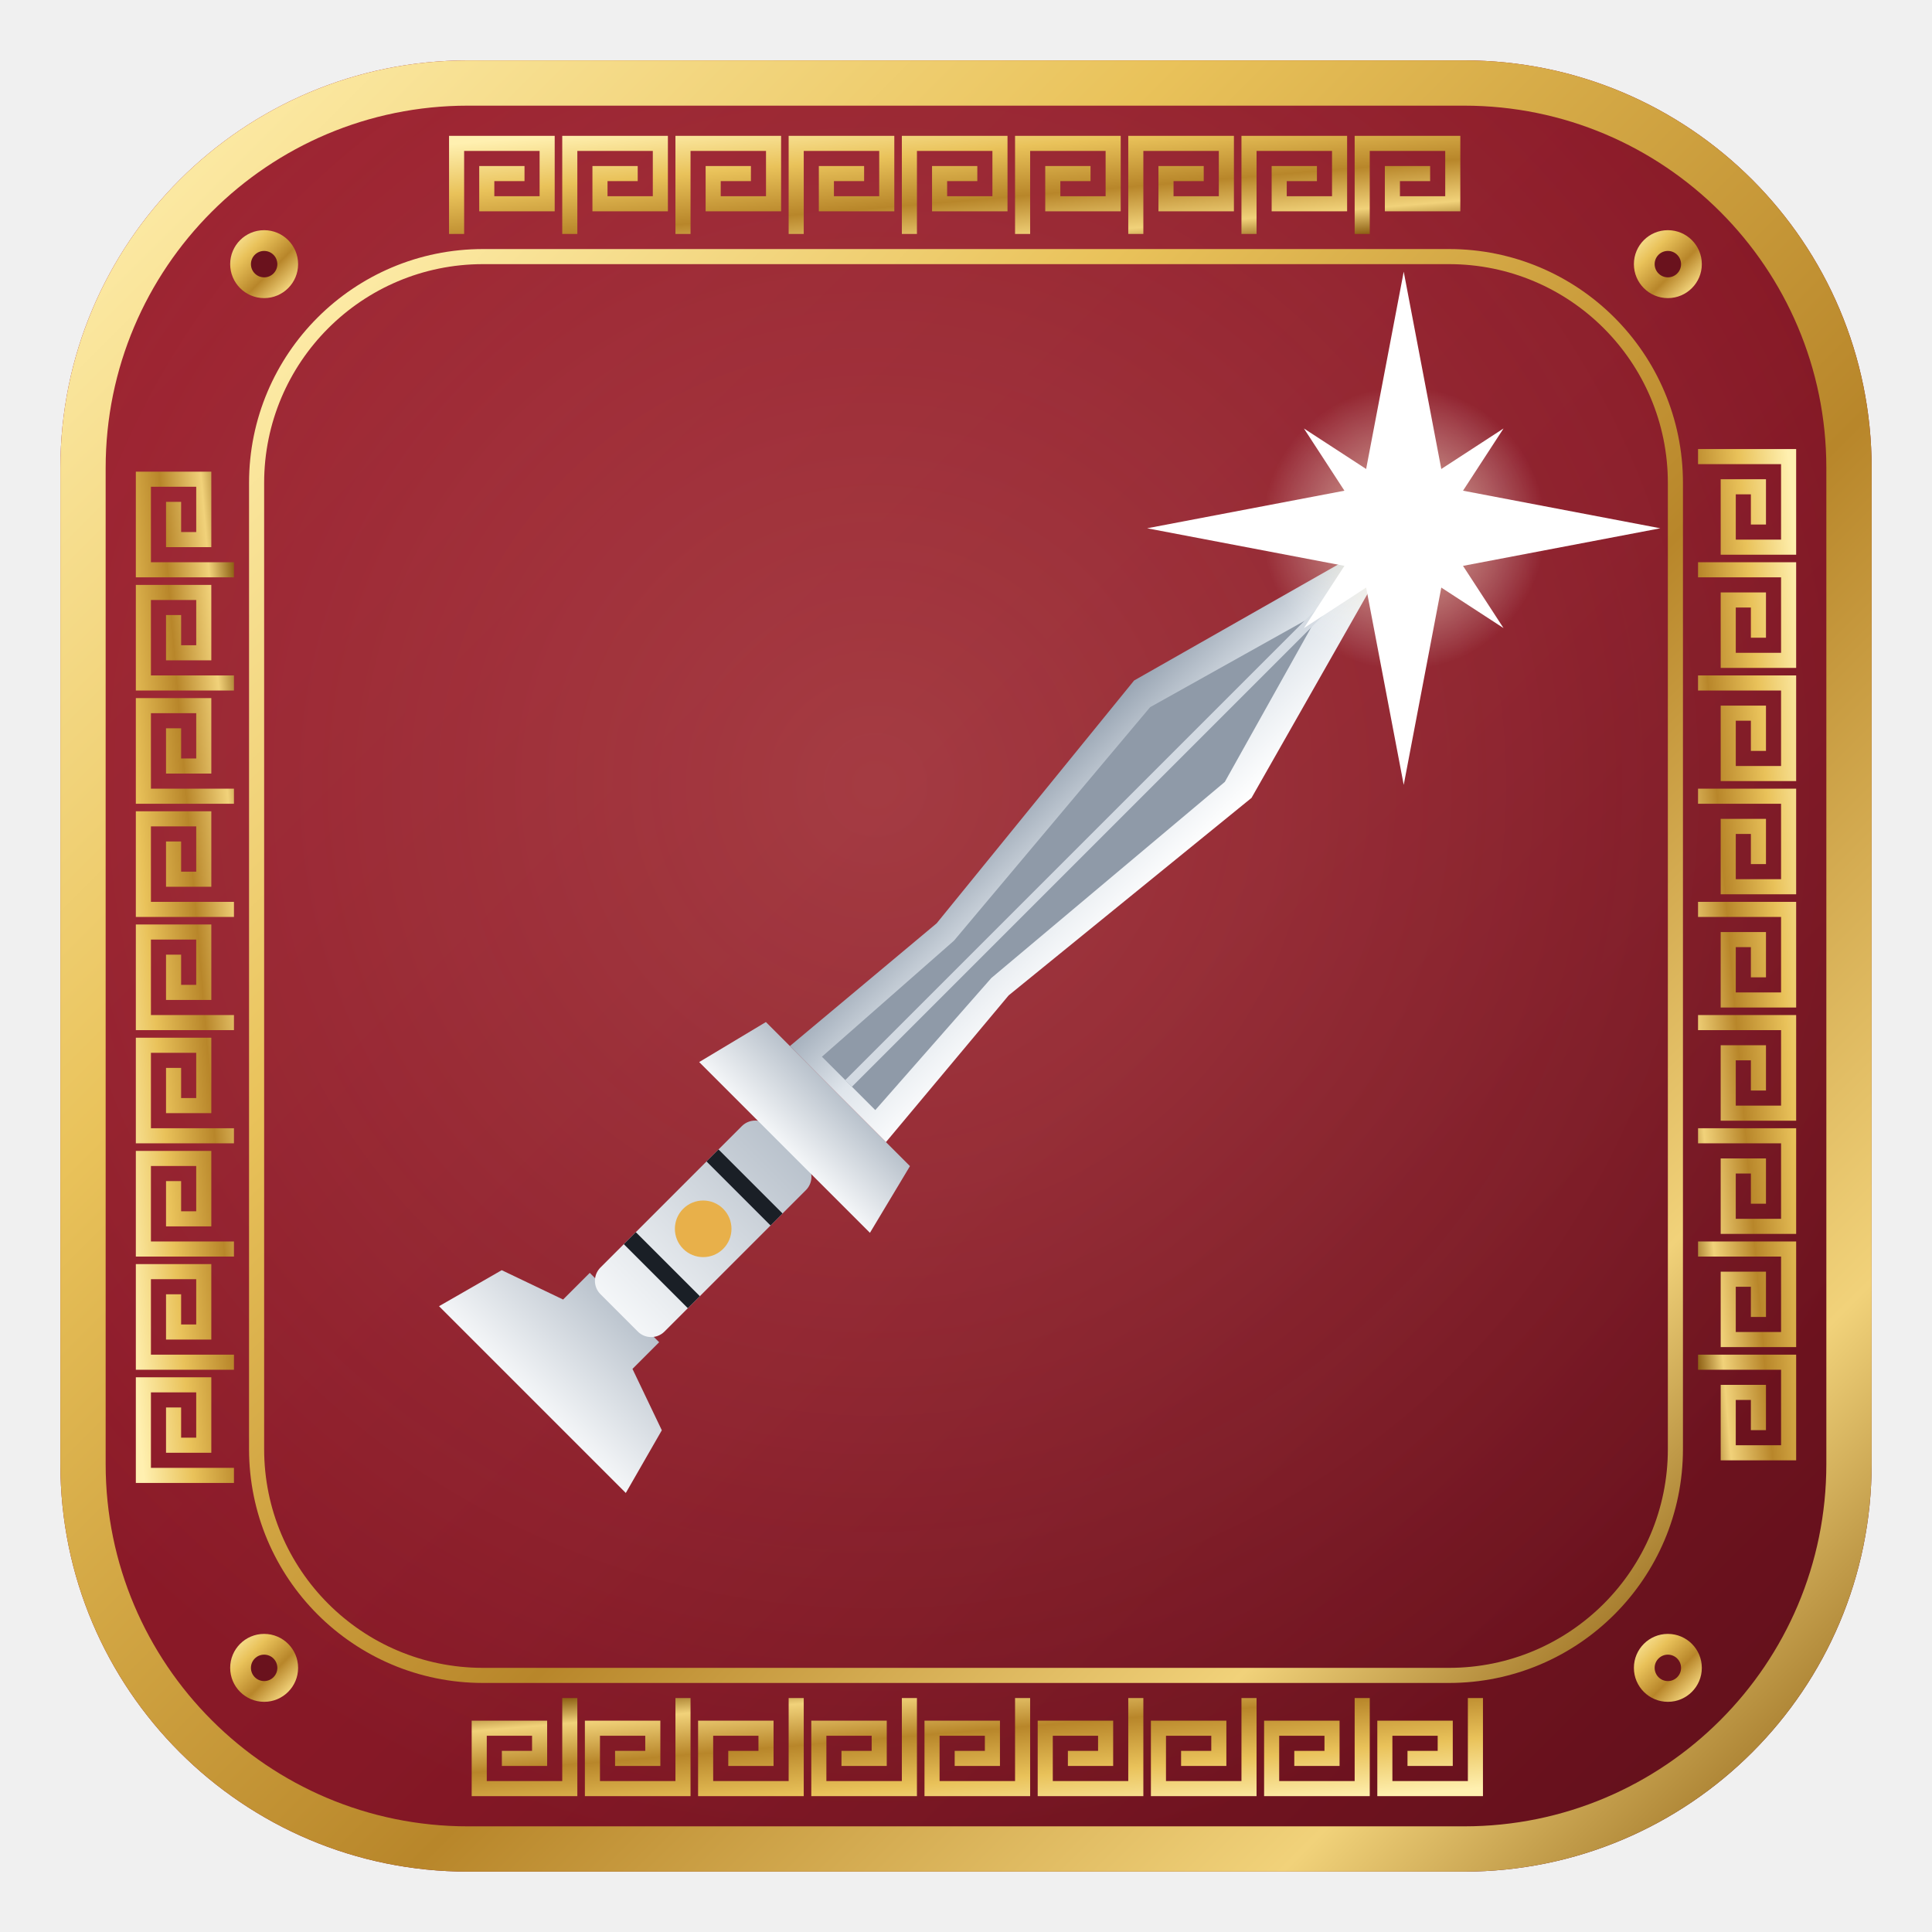
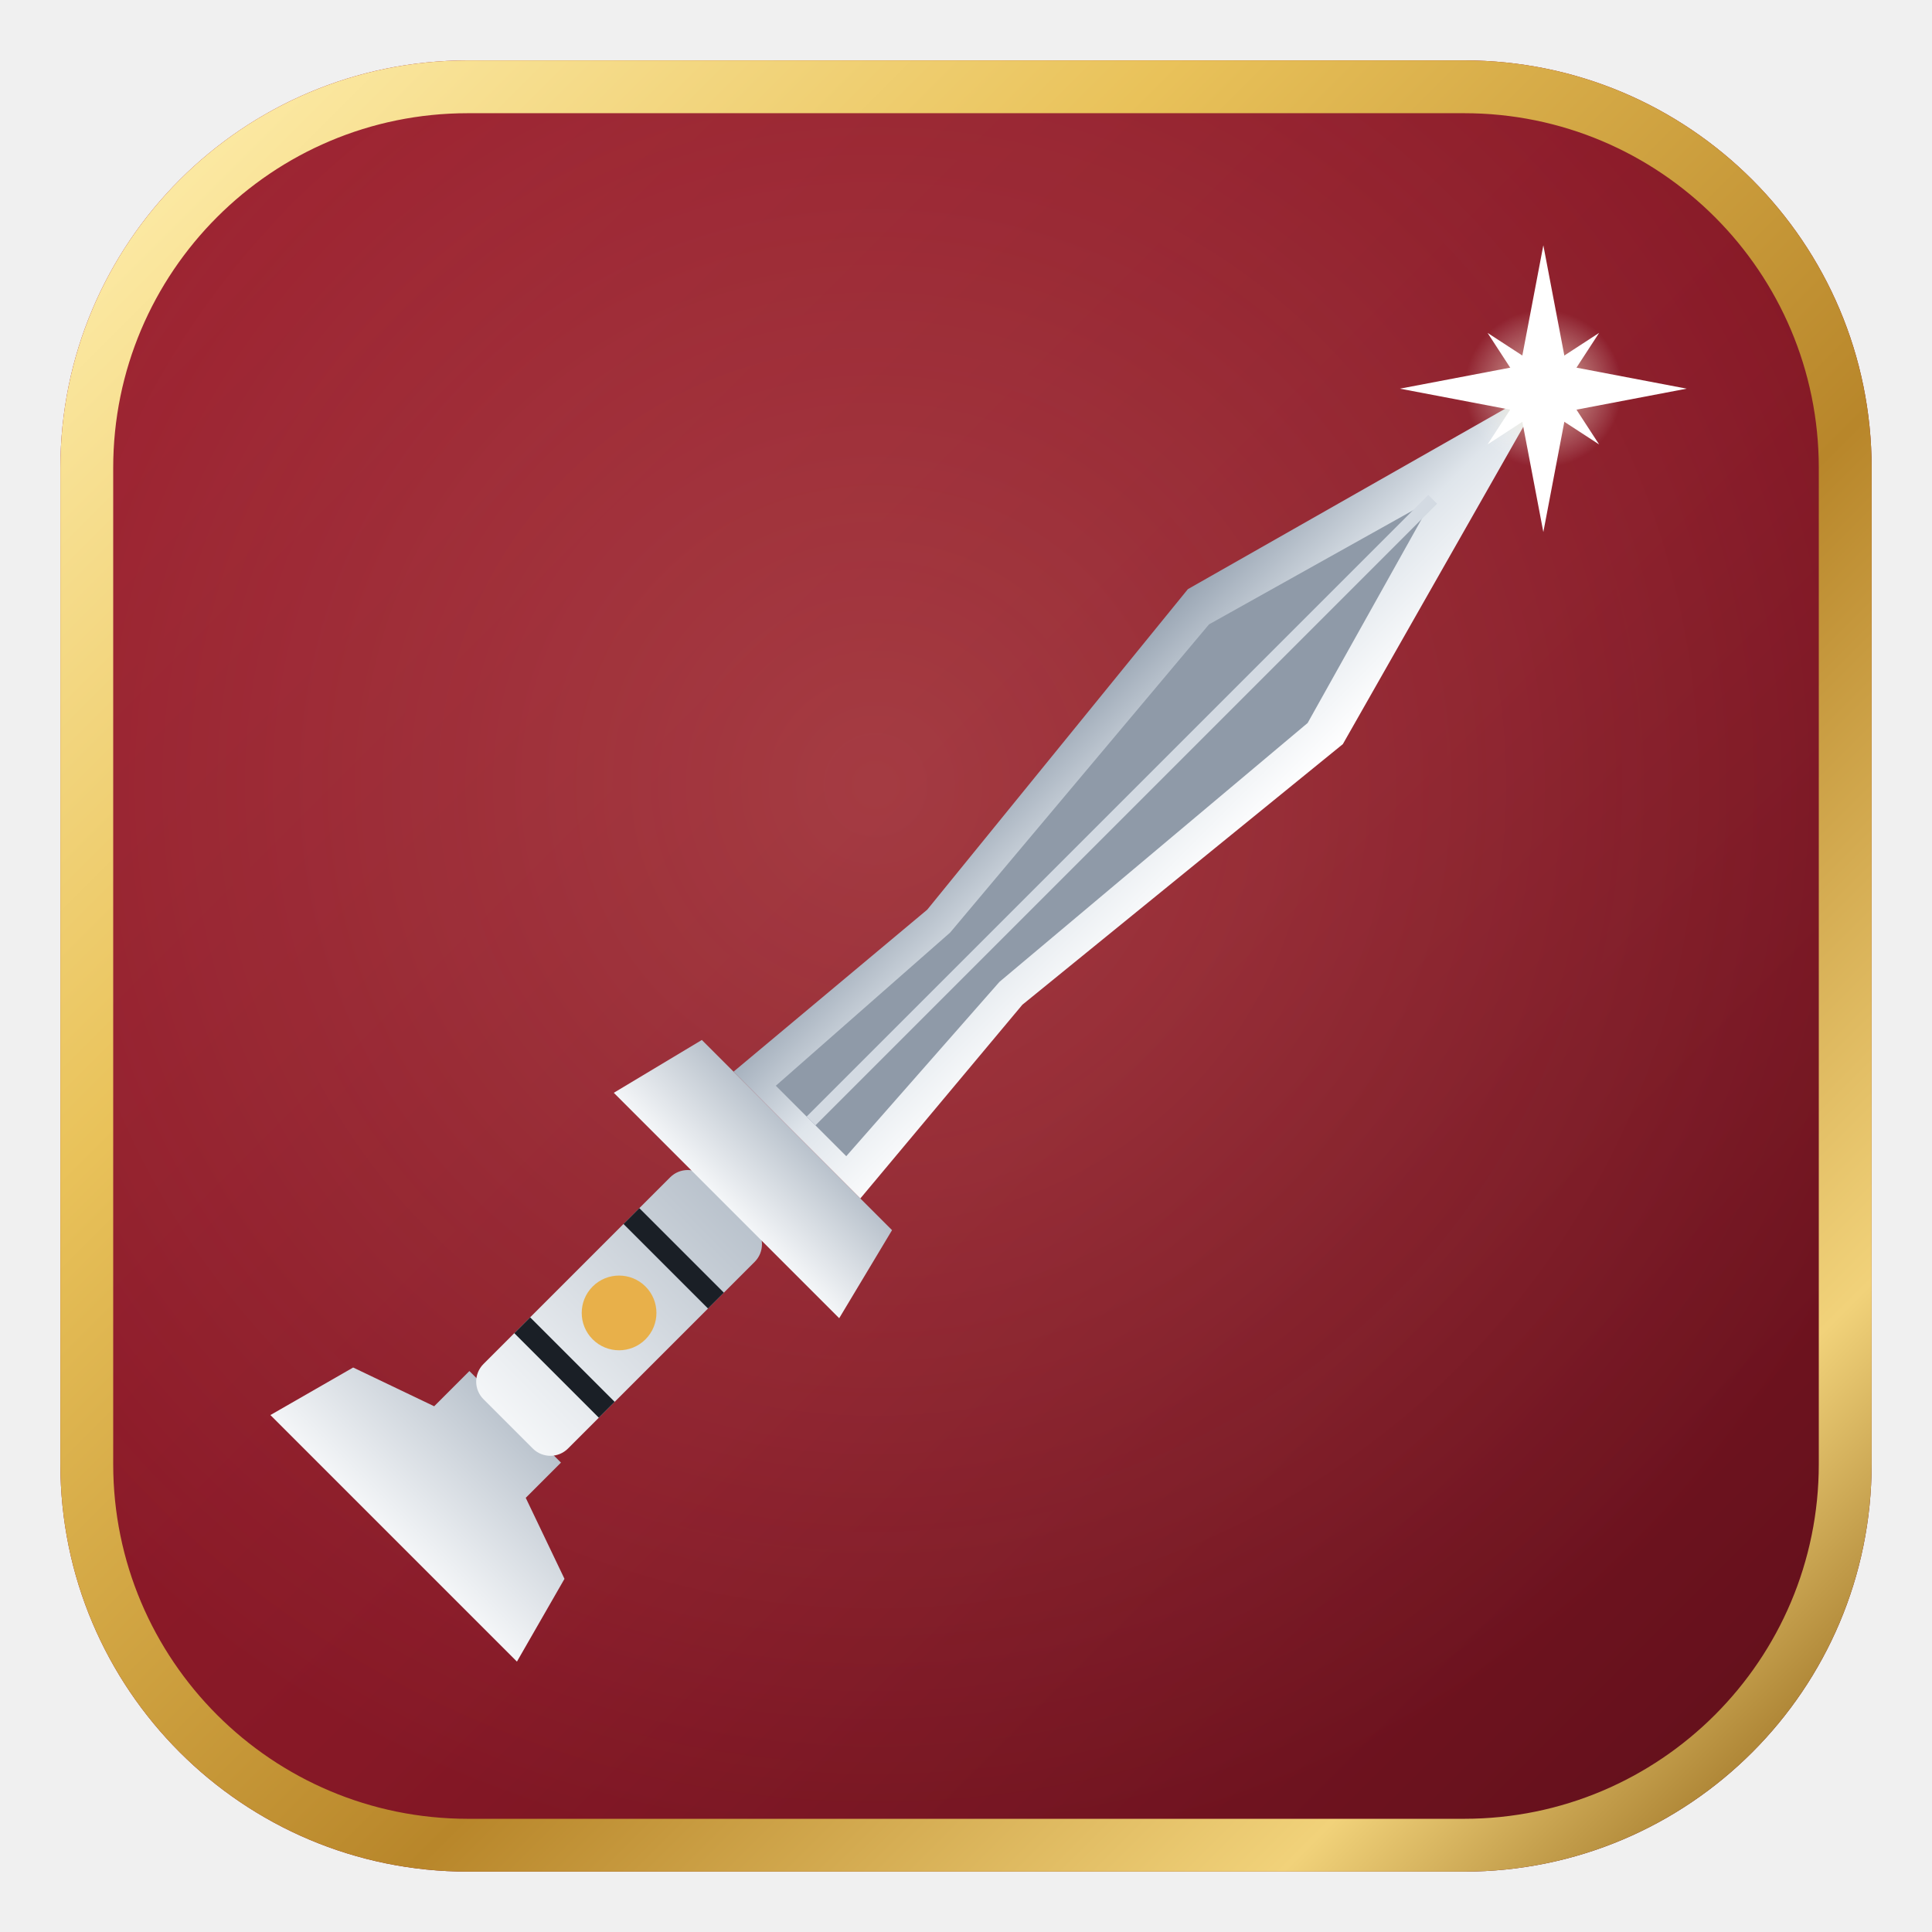
<svg xmlns="http://www.w3.org/2000/svg" viewBox="0 0 512 512" width="512" height="512">
  <defs>
    <linearGradient id="bg" x1="0" y1="0" x2="1" y2="1">
      <stop offset="0" stop-color="#9c1f2e" />
      <stop offset=".55" stop-color="#861826" />
      <stop offset="1" stop-color="#5e0f1a" />
    </linearGradient>
    <radialGradient id="glow" cx=".45" cy=".4" r=".6">
      <stop offset="0" stop-color="#ffb3a0" stop-opacity=".22" />
      <stop offset="1" stop-color="#ffb3a0" stop-opacity="0" />
    </radialGradient>
    <linearGradient id="blade" x1="0" y1="0" x2="1" y2="0">
      <stop offset="0" stop-color="#ffffff" />
      <stop offset=".5" stop-color="#dfe5eb" />
      <stop offset="1" stop-color="#9aa6b4" />
    </linearGradient>
    <linearGradient id="hilt" x1="0" y1="0" x2="0" y2="1">
      <stop offset="0" stop-color="#f4f6f8" />
      <stop offset="1" stop-color="#b9c2cc" />
    </linearGradient>
    <linearGradient id="gold" x1="0" y1="0" x2="1" y2="1">
      <stop offset="0" stop-color="#fff0b0" />
      <stop offset=".3" stop-color="#e9c25a" />
      <stop offset=".6" stop-color="#b8862a" />
      <stop offset=".85" stop-color="#f1d27a" />
      <stop offset="1" stop-color="#8f6216" />
    </linearGradient>
    <radialGradient id="halo">
      <stop offset="0" stop-color="#fff" stop-opacity=".9" />
      <stop offset=".4" stop-color="#fff3d6" stop-opacity=".45" />
      <stop offset="1" stop-color="#fff" stop-opacity="0" />
    </radialGradient>
  </defs>
  <rect x="16" y="16" width="480" height="480" rx="108" fill="url(#bg)" />
  <rect x="16" y="16" width="480" height="480" rx="108" fill="url(#glow)" />
-   <rect x="22" y="22" width="468" height="468" rx="102" fill="none" stroke="url(#gold)" stroke-width="12" />
-   <g transform="rotate(0 256 256)">
-     <path d="M121.0 60 V38 H145.0 V54 H129.0 V46 H137.0 M151.0 60 V38 H175.0 V54 H159.0 V46 H167.0 M181.0 60 V38 H205.0 V54 H189.0 V46 H197.0 M211.0 60 V38 H235.0 V54 H219.0 V46 H227.0 M241.0 60 V38 H265.0 V54 H249.0 V46 H257.0 M271.0 60 V38 H295.0 V54 H279.0 V46 H287.0 M301.0 60 V38 H325.0 V54 H309.0 V46 H317.0 M331.0 60 V38 H355.0 V54 H339.0 V46 H347.0 M361.0 60 V38 H385.0 V54 H369.0 V46 H377.0 " fill="none" stroke="url(#gold)" stroke-width="4" stroke-linecap="square" />
-     <path d="M121.0 60 H391.0" stroke="url(#gold)" stroke-width="4" />
-   </g>
-   <g transform="rotate(90 256 256)">
-     <path d="M121.0 60 V38 H145.0 V54 H129.0 V46 H137.0 M151.0 60 V38 H175.0 V54 H159.0 V46 H167.0 M181.0 60 V38 H205.0 V54 H189.0 V46 H197.0 M211.0 60 V38 H235.0 V54 H219.0 V46 H227.0 M241.0 60 V38 H265.0 V54 H249.0 V46 H257.0 M271.0 60 V38 H295.0 V54 H279.0 V46 H287.0 M301.0 60 V38 H325.0 V54 H309.0 V46 H317.0 M331.0 60 V38 H355.0 V54 H339.0 V46 H347.0 M361.0 60 V38 H385.0 V54 H369.0 V46 H377.0 " fill="none" stroke="url(#gold)" stroke-width="4" stroke-linecap="square" />
-     <path d="M121.0 60 H391.0" stroke="url(#gold)" stroke-width="4" />
-   </g>
-   <g transform="rotate(180 256 256)">
-     <path d="M121.0 60 V38 H145.0 V54 H129.0 V46 H137.0 M151.0 60 V38 H175.0 V54 H159.0 V46 H167.0 M181.0 60 V38 H205.0 V54 H189.0 V46 H197.0 M211.0 60 V38 H235.0 V54 H219.0 V46 H227.0 M241.0 60 V38 H265.0 V54 H249.0 V46 H257.0 M271.0 60 V38 H295.0 V54 H279.0 V46 H287.0 M301.0 60 V38 H325.0 V54 H309.0 V46 H317.0 M331.0 60 V38 H355.0 V54 H339.0 V46 H347.0 M361.0 60 V38 H385.0 V54 H369.0 V46 H377.0 " fill="none" stroke="url(#gold)" stroke-width="4" stroke-linecap="square" />
-     <path d="M121.0 60 H391.0" stroke="url(#gold)" stroke-width="4" />
-   </g>
-   <g transform="rotate(270 256 256)">
-     <path d="M121.0 60 V38 H145.0 V54 H129.0 V46 H137.0 M151.0 60 V38 H175.0 V54 H159.0 V46 H167.0 M181.0 60 V38 H205.0 V54 H189.0 V46 H197.0 M211.0 60 V38 H235.0 V54 H219.0 V46 H227.0 M241.0 60 V38 H265.0 V54 H249.0 V46 H257.0 M271.0 60 V38 H295.0 V54 H279.0 V46 H287.0 M301.0 60 V38 H325.0 V54 H309.0 V46 H317.0 M331.0 60 V38 H355.0 V54 H339.0 V46 H347.0 M361.0 60 V38 H385.0 V54 H369.0 V46 H377.0 " fill="none" stroke="url(#gold)" stroke-width="4" stroke-linecap="square" />
-     <path d="M121.0 60 H391.0" stroke="url(#gold)" stroke-width="4" />
-   </g>
-   <circle cx="70" cy="70" r="9" fill="url(#gold)" />
-   <circle cx="70" cy="70" r="3.5" fill="#6a121d" />
-   <circle cx="442" cy="70" r="9" fill="url(#gold)" />
-   <circle cx="442" cy="70" r="3.5" fill="#6a121d" />
-   <circle cx="70" cy="442" r="9" fill="url(#gold)" />
-   <circle cx="70" cy="442" r="3.5" fill="#6a121d" />
-   <circle cx="442" cy="442" r="9" fill="url(#gold)" />
-   <circle cx="442" cy="442" r="3.5" fill="#6a121d" />
-   <rect x="68" y="68" width="376" height="376" rx="60" fill="none" stroke="url(#gold)" stroke-width="4" />
-   <g transform="translate(256 256) rotate(225) scale(5.0) translate(-10 -33)">
+   <rect x="23" y="23" width="466" height="466" rx="101" fill="none" stroke="url(#gold)" stroke-width="14" />
+   <g transform="translate(256 256) rotate(225) scale(6.6) translate(-10 -33)">
    <path d="M3 0.5 L17 0.5 L16 4.2 L12.6 5.4 L12.6 7.4 L7.4 7.4 L7.4 5.4 L4 4.2 Z" fill="url(#hilt)" />
    <rect x="7.6" y="7" width="4.8" height="12.6" rx="1" fill="url(#hilt)" />
    <path d="M7.6 10.2h4.8M7.6 16.4h4.8" stroke="#1a1f26" stroke-width=".9" />
    <circle cx="10" cy="13.3" r="1.5" fill="#e8b04a" />
    <path d="M3.6 19.4 L16.4 19.4 L15.4 23.4 L4.6 23.4 Z" fill="url(#hilt)" />
    <path d="M6.4 23.4 L13.6 23.4 L12.7 33.5 L14.4 50 L10 66 L5.6 50 L7.3 33.5 Z" fill="url(#blade)" />
    <path d="M8 24.2 L12 24.2 L11.4 33.5 L12.8 49.6 L10 59.5 L7.2 49.6 L8.6 33.5 Z" fill="#8f9aa8" />
    <path d="M10 24.2 L10 59.5" stroke="#d3dae2" stroke-width=".5" />
  </g>
-   <g transform="translate(372 140)">
-     <circle r="37.4" fill="url(#halo)" />
-     <path d="M0 -68 L10.88 -10.88 L68 0 L10.88 10.88 L0 68 L-10.88 10.88 L-68 0 L-10.88 -10.88 Z" fill="#fff" />
-     <path d="M0 -37.4 L6.528 -6.528 L37.4 0 L6.528 6.528 L0 37.4 L-6.528 6.528 L-37.4 0 L-6.528 -6.528 Z" fill="#fff" transform="rotate(45)" />
+   <g transform="translate(409 103)">
+     <circle r="20.9" fill="url(#halo)" />
+     <path d="M0 -38 L6.08 -6.08 L38 0 L6.08 6.08 L0 38 L-6.08 6.08 L-38 0 L-6.08 -6.08 Z" fill="#fff" />
+     <path d="M0 -20.9 L3.648 -3.648 L20.9 0 L3.648 3.648 L0 20.9 L-3.648 3.648 L-20.9 0 L-3.648 -3.648 Z" fill="#fff" transform="rotate(45)" />
  </g>
</svg>
